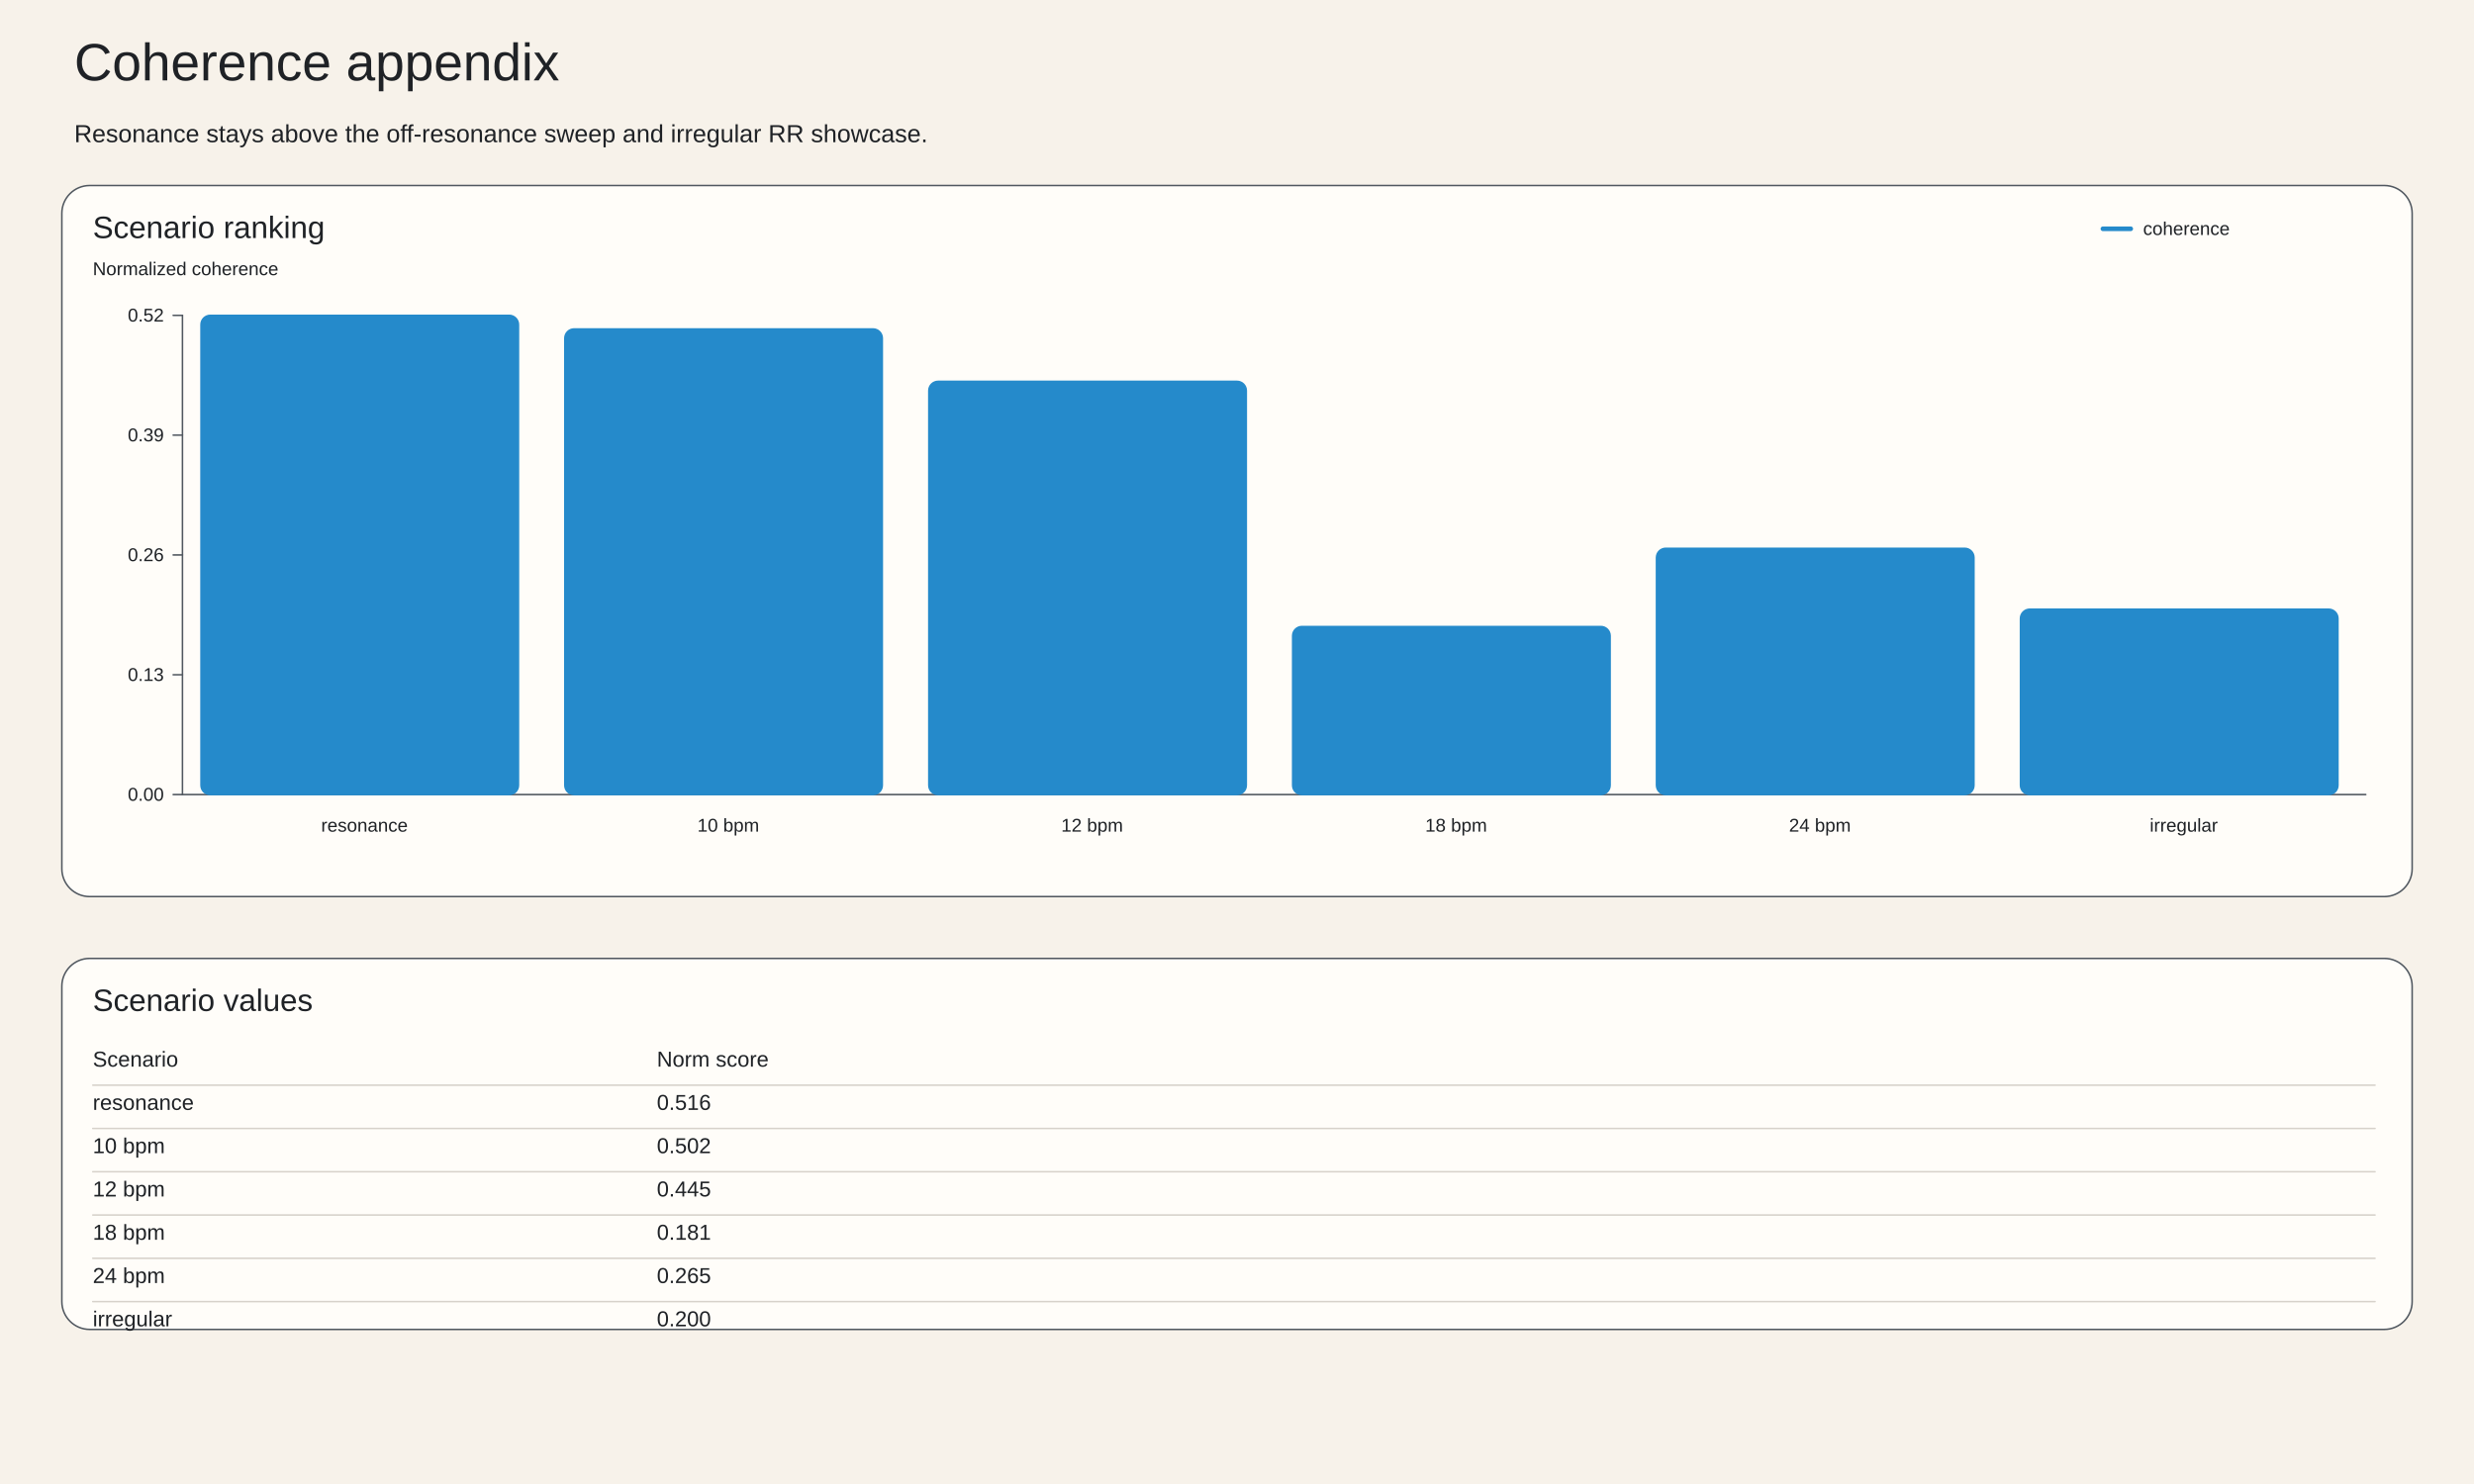
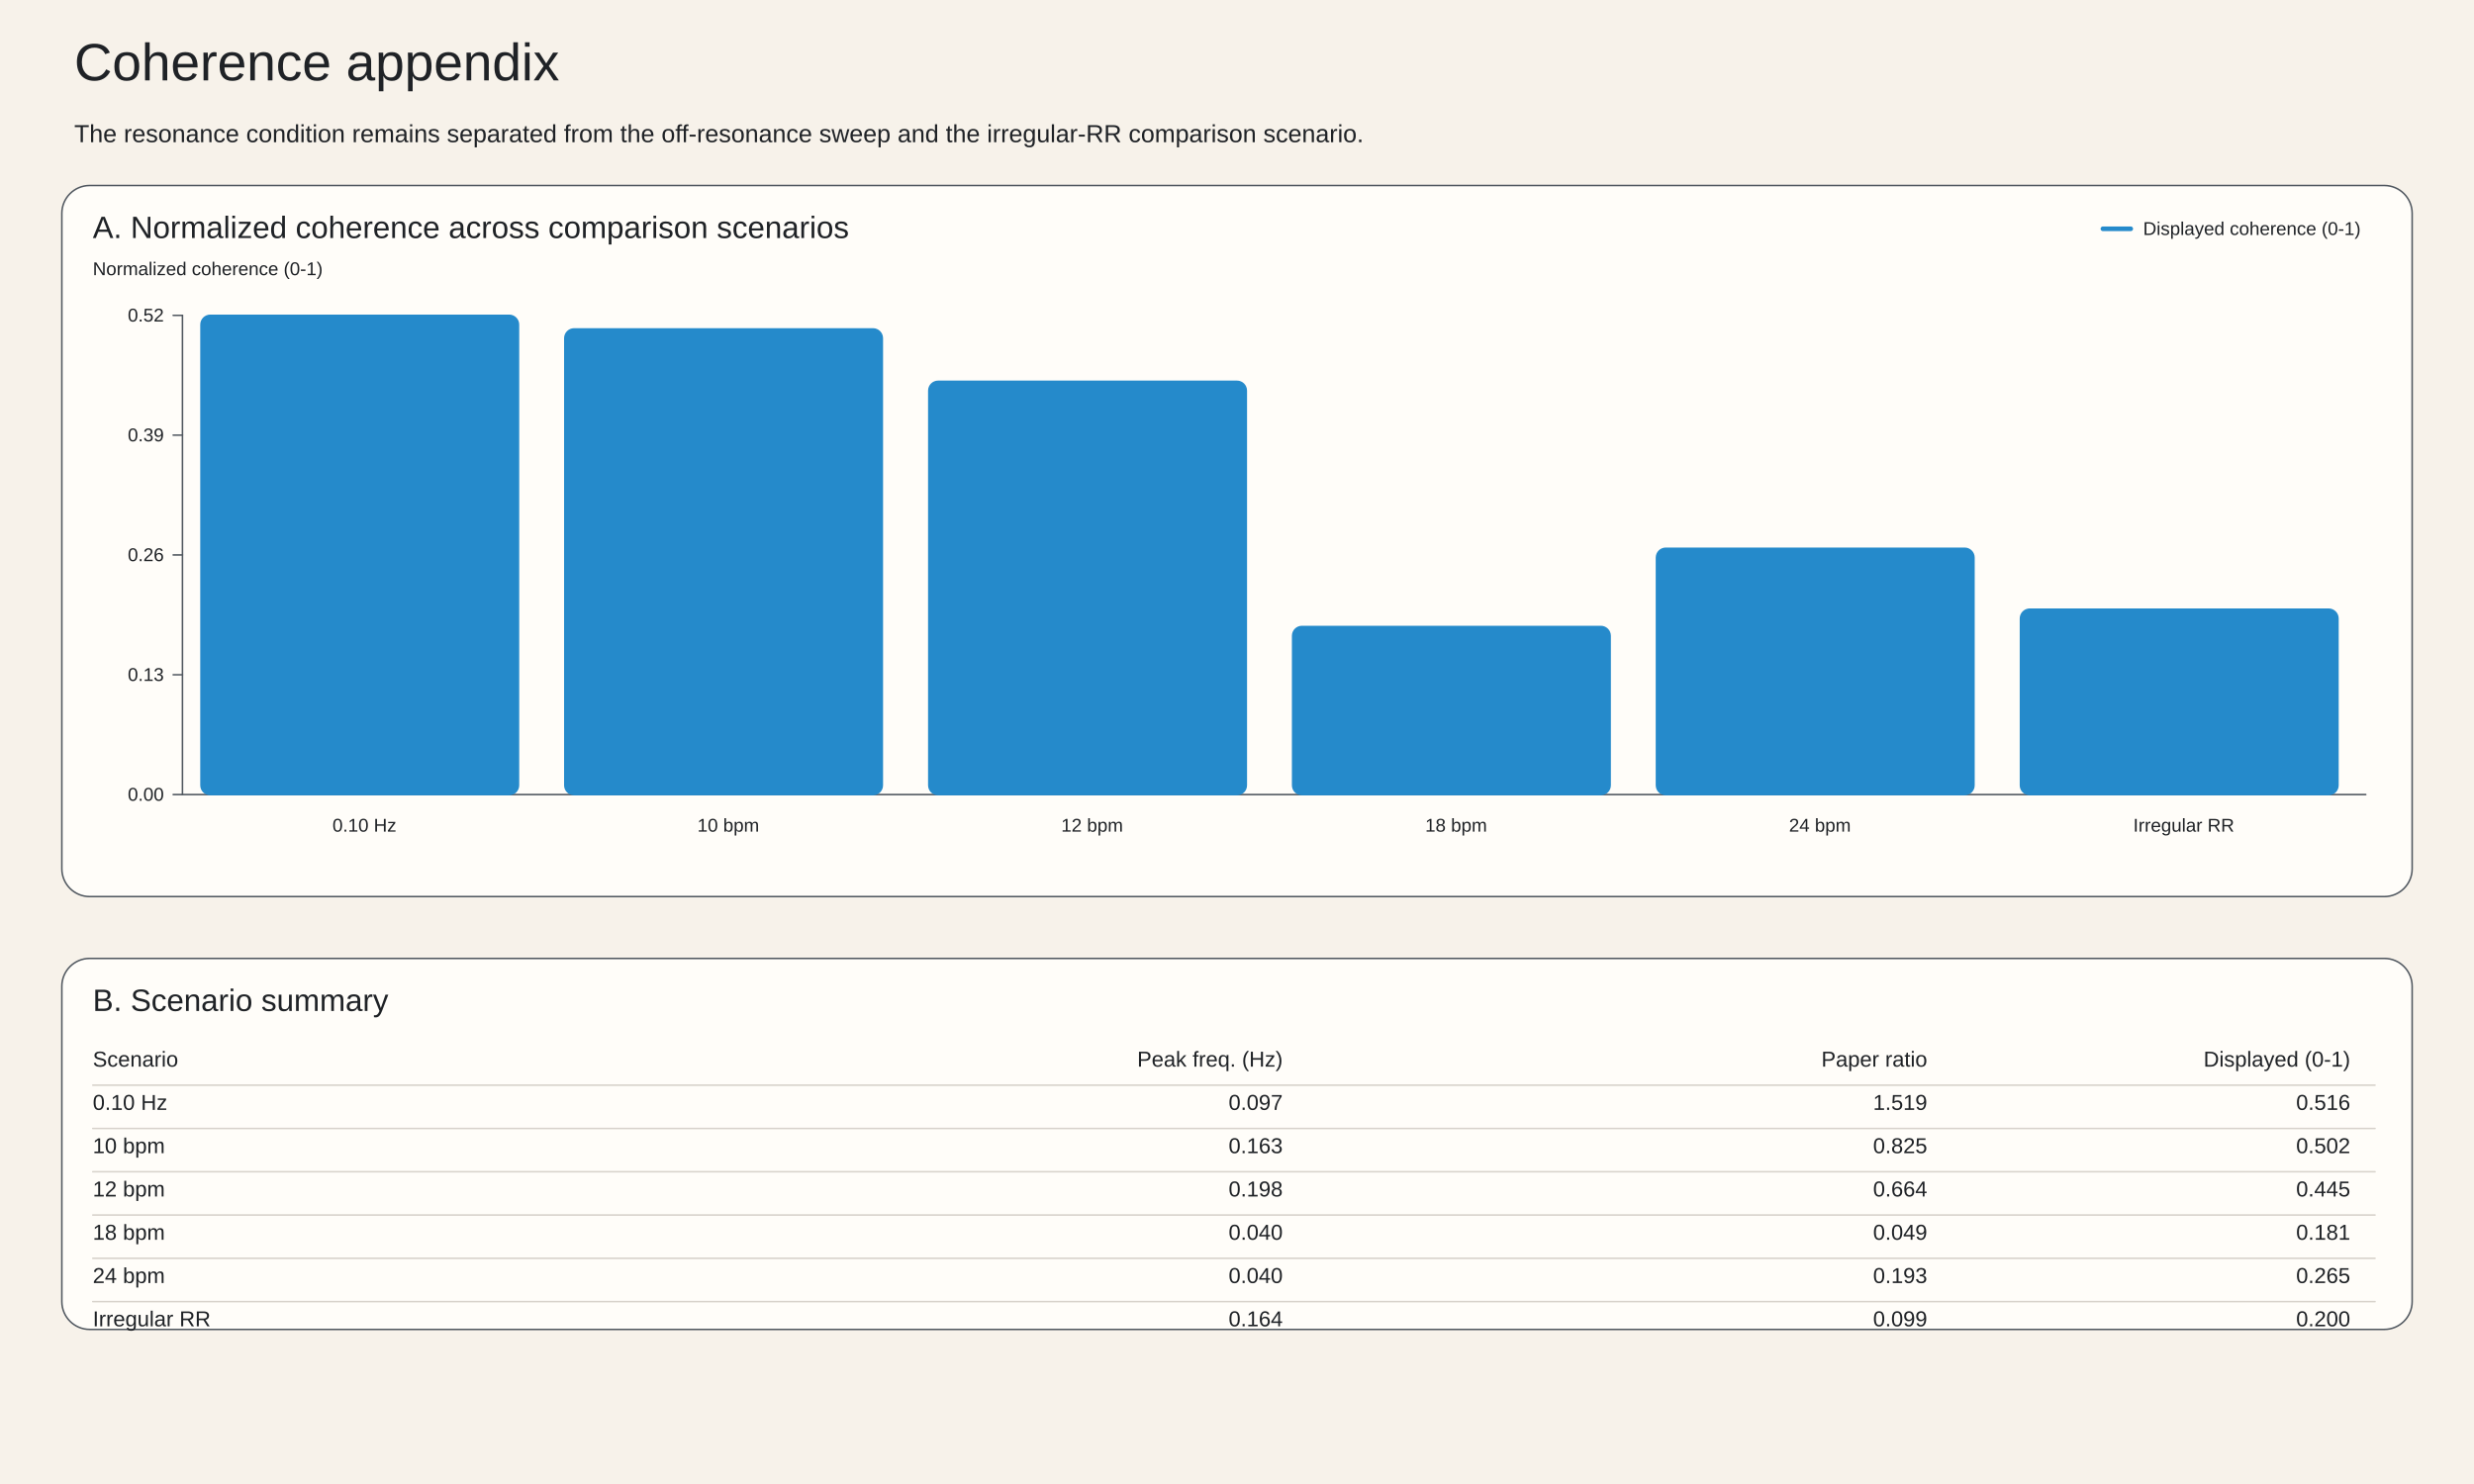
<svg xmlns="http://www.w3.org/2000/svg" width="1600" height="960" viewBox="0 0 1600 960">
  <style>
text { fill: #1f2226; font-family: 'Bahnschrift', 'Segoe UI', Arial, sans-serif; }
</style>
  <rect x="0" y="0" width="1600" height="960" fill="#f7f2ea" />
  <text x="48.0" y="52.0" font-size="34" fill="#1f2226" text-anchor="start">Coherence appendix</text>
-   <text x="48.0" y="92.0" font-size="16" fill="#626a72" text-anchor="start">Resonance stays above the off-resonance sweep and irregular RR showcase.</text>
+   <text x="48.0" y="92.0" font-size="16" fill="#626a72" text-anchor="start">The resonance condition remains separated from the off-resonance sweep and the irregular-RR comparison scenario.</text>
  <rect x="40.0" y="120.0" width="1520.0" height="460.0" rx="18" ry="18" fill="#fffdf9" stroke="#515860" stroke-width="1" />
-   <text x="60.0" y="154.0" font-size="20" fill="#1f2226" text-anchor="start">Scenario ranking</text>
+   <text x="60.0" y="154.0" font-size="20" fill="#1f2226" text-anchor="start">A. Normalized coherence across comparison scenarios</text>
  <line x1="118.0" y1="514.0" x2="1530.0" y2="514.0" stroke="#515860" stroke-width="1" stroke-linecap="round" />
  <line x1="118.0" y1="204.0" x2="118.0" y2="514.0" stroke="#515860" stroke-width="1" stroke-linecap="round" />
  <line x1="112.0" y1="514.0" x2="118.0" y2="514.0" stroke="#515860" stroke-width="1" stroke-linecap="round" />
  <text x="106.0" y="518.0" font-size="12" fill="#626a72" text-anchor="end">0.00</text>
  <line x1="112.0" y1="436.5" x2="118.0" y2="436.5" stroke="#515860" stroke-width="1" stroke-linecap="round" />
  <text x="106.0" y="440.5" font-size="12" fill="#626a72" text-anchor="end">0.13</text>
  <line x1="112.0" y1="359.0" x2="118.0" y2="359.0" stroke="#515860" stroke-width="1" stroke-linecap="round" />
  <text x="106.0" y="363.0" font-size="12" fill="#626a72" text-anchor="end">0.26</text>
  <line x1="112.0" y1="281.5" x2="118.0" y2="281.5" stroke="#515860" stroke-width="1" stroke-linecap="round" />
  <text x="106.0" y="285.5" font-size="12" fill="#626a72" text-anchor="end">0.39</text>
  <line x1="112.0" y1="204.0" x2="118.0" y2="204.0" stroke="#515860" stroke-width="1" stroke-linecap="round" />
  <text x="106.0" y="208.0" font-size="12" fill="#626a72" text-anchor="end">0.52</text>
  <rect x="130.0" y="204.0" width="205.3" height="310.0" rx="6" ry="6" fill="#258acb" stroke="#258acb" stroke-width="1" />
-   <text x="235.7" y="538.0" font-size="12" fill="#626a72" text-anchor="middle">resonance</text>
+   <text x="235.7" y="538.0" font-size="12" fill="#626a72" text-anchor="middle">0.10 Hz</text>
  <rect x="365.3" y="212.8" width="205.3" height="301.2" rx="6" ry="6" fill="#258acb" stroke="#258acb" stroke-width="1" />
  <text x="471.0" y="538.0" font-size="12" fill="#626a72" text-anchor="middle">10 bpm</text>
  <rect x="600.7" y="246.7" width="205.3" height="267.3" rx="6" ry="6" fill="#258acb" stroke="#258acb" stroke-width="1" />
  <text x="706.3" y="538.0" font-size="12" fill="#626a72" text-anchor="middle">12 bpm</text>
  <rect x="836.0" y="405.3" width="205.3" height="108.7" rx="6" ry="6" fill="#258acb" stroke="#258acb" stroke-width="1" />
  <text x="941.7" y="538.0" font-size="12" fill="#626a72" text-anchor="middle">18 bpm</text>
  <rect x="1071.3" y="354.7" width="205.3" height="159.3" rx="6" ry="6" fill="#258acb" stroke="#258acb" stroke-width="1" />
  <text x="1177.0" y="538.0" font-size="12" fill="#626a72" text-anchor="middle">24 bpm</text>
  <rect x="1306.7" y="394.1" width="205.3" height="119.9" rx="6" ry="6" fill="#258acb" stroke="#258acb" stroke-width="1" />
-   <text x="1412.3" y="538.0" font-size="12" fill="#626a72" text-anchor="middle">irregular</text>
+   <text x="1412.3" y="538.0" font-size="12" fill="#626a72" text-anchor="middle">Irregular RR</text>
  <line x1="1360.0" y1="148.0" x2="1378.0" y2="148.0" stroke="#258acb" stroke-width="3" stroke-linecap="round" />
-   <text x="1386.0" y="152.0" font-size="12" fill="#626a72" text-anchor="start">coherence</text>
-   <text x="60.0" y="178.0" font-size="12" fill="#626a72" text-anchor="start">Normalized coherence</text>
+   <text x="1386.0" y="152.0" font-size="12" fill="#626a72" text-anchor="start">Displayed coherence (0-1)</text>
+   <text x="60.0" y="178.0" font-size="12" fill="#626a72" text-anchor="start">Normalized coherence (0-1)</text>
  <rect x="40.0" y="620.0" width="1520.0" height="240.0" rx="18" ry="18" fill="#fffdf9" stroke="#515860" stroke-width="1" />
-   <text x="60.0" y="654.0" font-size="20" fill="#1f2226" text-anchor="start">Scenario values</text>
+   <text x="60.0" y="654.0" font-size="20" fill="#1f2226" text-anchor="start">B. Scenario summary</text>
  <text x="60.0" y="690.0" font-size="14" fill="#626a72" text-anchor="start">Scenario</text>
-   <text x="424.8" y="690.0" font-size="14" fill="#626a72" text-anchor="start">Norm score</text>
-   <text x="841.6" y="690.0" font-size="14" fill="#626a72" text-anchor="start" />
-   <text x="1258.4" y="690.0" font-size="14" fill="#626a72" text-anchor="start" />
+   <text x="829.6" y="690.0" font-size="14" fill="#626a72" text-anchor="end">Peak freq. (Hz)</text>
+   <text x="1246.4" y="690.0" font-size="14" fill="#626a72" text-anchor="end">Paper ratio</text>
+   <text x="1520.0" y="690.0" font-size="14" fill="#626a72" text-anchor="end">Displayed (0-1)</text>
  <line x1="60.0" y1="702.0" x2="1536.0" y2="702.0" stroke="#d7d2cb" stroke-width="1" stroke-linecap="round" />
-   <text x="60.0" y="718.0" font-size="14" fill="#1f2226" text-anchor="start">resonance</text>
-   <text x="424.8" y="718.0" font-size="14" fill="#1f2226" text-anchor="start">0.516</text>
-   <text x="841.6" y="718.0" font-size="14" fill="#1f2226" text-anchor="start" />
-   <text x="1258.4" y="718.0" font-size="14" fill="#1f2226" text-anchor="start" />
+   <text x="60.0" y="718.0" font-size="14" fill="#1f2226" text-anchor="start">0.10 Hz</text>
+   <text x="829.6" y="718.0" font-size="14" fill="#1f2226" text-anchor="end">0.097</text>
+   <text x="1246.4" y="718.0" font-size="14" fill="#1f2226" text-anchor="end">1.519</text>
+   <text x="1520.0" y="718.0" font-size="14" fill="#1f2226" text-anchor="end">0.516</text>
  <line x1="60.0" y1="730.0" x2="1536.0" y2="730.0" stroke="#d7d2cb" stroke-width="1" stroke-linecap="round" />
  <text x="60.0" y="746.0" font-size="14" fill="#1f2226" text-anchor="start">10 bpm</text>
-   <text x="424.8" y="746.0" font-size="14" fill="#1f2226" text-anchor="start">0.502</text>
-   <text x="841.6" y="746.0" font-size="14" fill="#1f2226" text-anchor="start" />
-   <text x="1258.4" y="746.0" font-size="14" fill="#1f2226" text-anchor="start" />
+   <text x="829.6" y="746.0" font-size="14" fill="#1f2226" text-anchor="end">0.163</text>
+   <text x="1246.4" y="746.0" font-size="14" fill="#1f2226" text-anchor="end">0.825</text>
+   <text x="1520.0" y="746.0" font-size="14" fill="#1f2226" text-anchor="end">0.502</text>
  <line x1="60.0" y1="758.0" x2="1536.0" y2="758.0" stroke="#d7d2cb" stroke-width="1" stroke-linecap="round" />
  <text x="60.0" y="774.0" font-size="14" fill="#1f2226" text-anchor="start">12 bpm</text>
-   <text x="424.8" y="774.0" font-size="14" fill="#1f2226" text-anchor="start">0.445</text>
-   <text x="841.6" y="774.0" font-size="14" fill="#1f2226" text-anchor="start" />
-   <text x="1258.4" y="774.0" font-size="14" fill="#1f2226" text-anchor="start" />
+   <text x="829.6" y="774.0" font-size="14" fill="#1f2226" text-anchor="end">0.198</text>
+   <text x="1246.4" y="774.0" font-size="14" fill="#1f2226" text-anchor="end">0.664</text>
+   <text x="1520.0" y="774.0" font-size="14" fill="#1f2226" text-anchor="end">0.445</text>
  <line x1="60.0" y1="786.0" x2="1536.0" y2="786.0" stroke="#d7d2cb" stroke-width="1" stroke-linecap="round" />
  <text x="60.0" y="802.0" font-size="14" fill="#1f2226" text-anchor="start">18 bpm</text>
-   <text x="424.8" y="802.0" font-size="14" fill="#1f2226" text-anchor="start">0.181</text>
-   <text x="841.6" y="802.0" font-size="14" fill="#1f2226" text-anchor="start" />
-   <text x="1258.4" y="802.0" font-size="14" fill="#1f2226" text-anchor="start" />
+   <text x="829.6" y="802.0" font-size="14" fill="#1f2226" text-anchor="end">0.040</text>
+   <text x="1246.4" y="802.0" font-size="14" fill="#1f2226" text-anchor="end">0.049</text>
+   <text x="1520.0" y="802.0" font-size="14" fill="#1f2226" text-anchor="end">0.181</text>
  <line x1="60.0" y1="814.0" x2="1536.0" y2="814.0" stroke="#d7d2cb" stroke-width="1" stroke-linecap="round" />
  <text x="60.0" y="830.0" font-size="14" fill="#1f2226" text-anchor="start">24 bpm</text>
-   <text x="424.8" y="830.0" font-size="14" fill="#1f2226" text-anchor="start">0.265</text>
-   <text x="841.6" y="830.0" font-size="14" fill="#1f2226" text-anchor="start" />
-   <text x="1258.4" y="830.0" font-size="14" fill="#1f2226" text-anchor="start" />
+   <text x="829.6" y="830.0" font-size="14" fill="#1f2226" text-anchor="end">0.040</text>
+   <text x="1246.4" y="830.0" font-size="14" fill="#1f2226" text-anchor="end">0.193</text>
+   <text x="1520.0" y="830.0" font-size="14" fill="#1f2226" text-anchor="end">0.265</text>
  <line x1="60.0" y1="842.0" x2="1536.0" y2="842.0" stroke="#d7d2cb" stroke-width="1" stroke-linecap="round" />
-   <text x="60.0" y="858.0" font-size="14" fill="#1f2226" text-anchor="start">irregular</text>
-   <text x="424.8" y="858.0" font-size="14" fill="#1f2226" text-anchor="start">0.200</text>
-   <text x="841.6" y="858.0" font-size="14" fill="#1f2226" text-anchor="start" />
-   <text x="1258.4" y="858.0" font-size="14" fill="#1f2226" text-anchor="start" />
+   <text x="60.0" y="858.0" font-size="14" fill="#1f2226" text-anchor="start">Irregular RR</text>
+   <text x="829.6" y="858.0" font-size="14" fill="#1f2226" text-anchor="end">0.164</text>
+   <text x="1246.4" y="858.0" font-size="14" fill="#1f2226" text-anchor="end">0.099</text>
+   <text x="1520.0" y="858.0" font-size="14" fill="#1f2226" text-anchor="end">0.200</text>
</svg>
